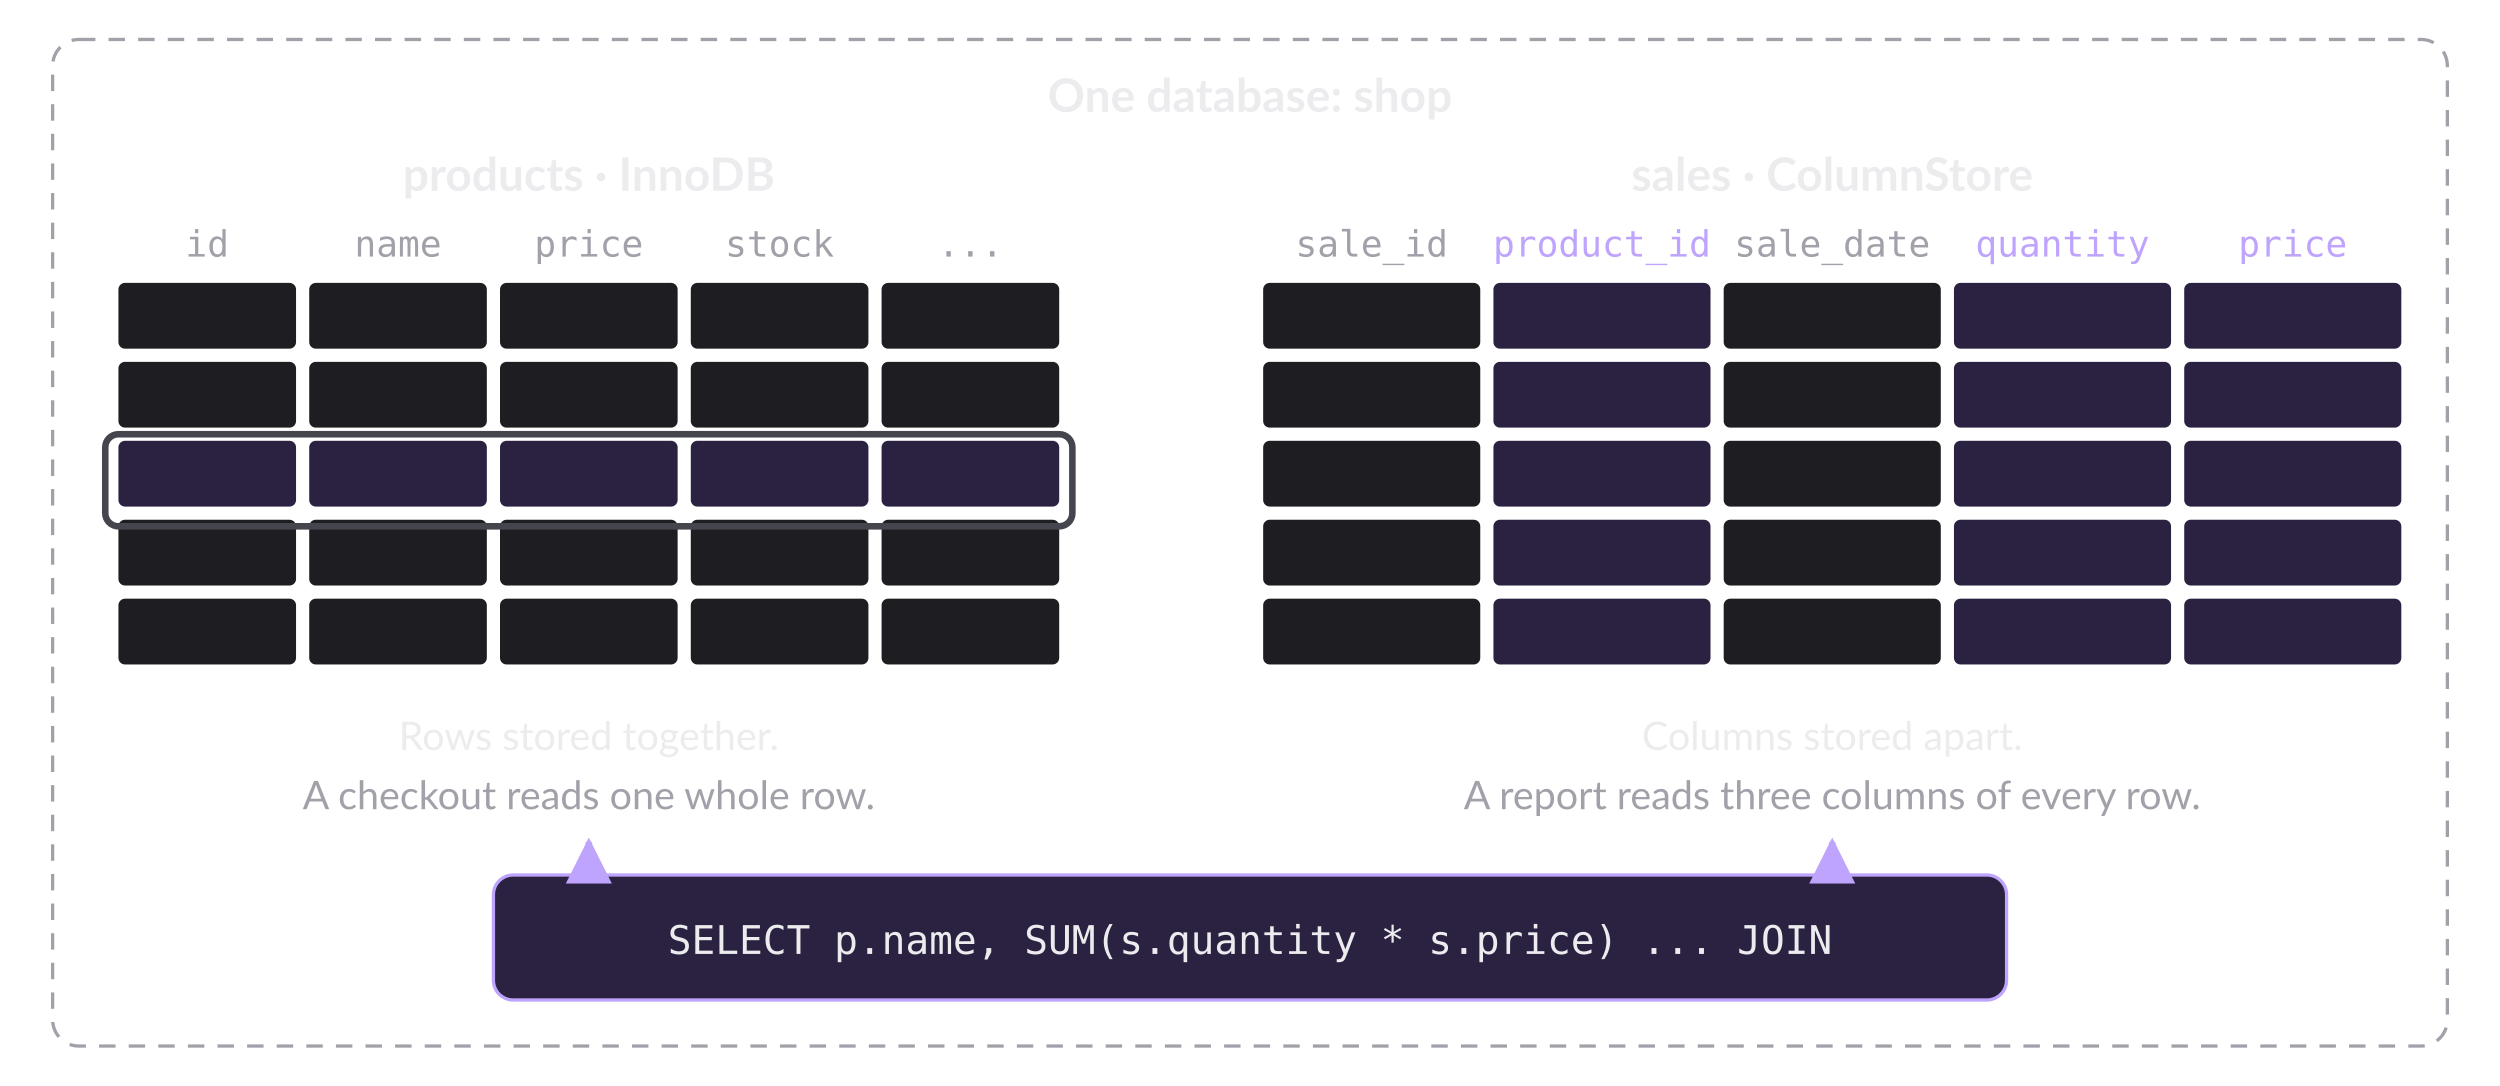
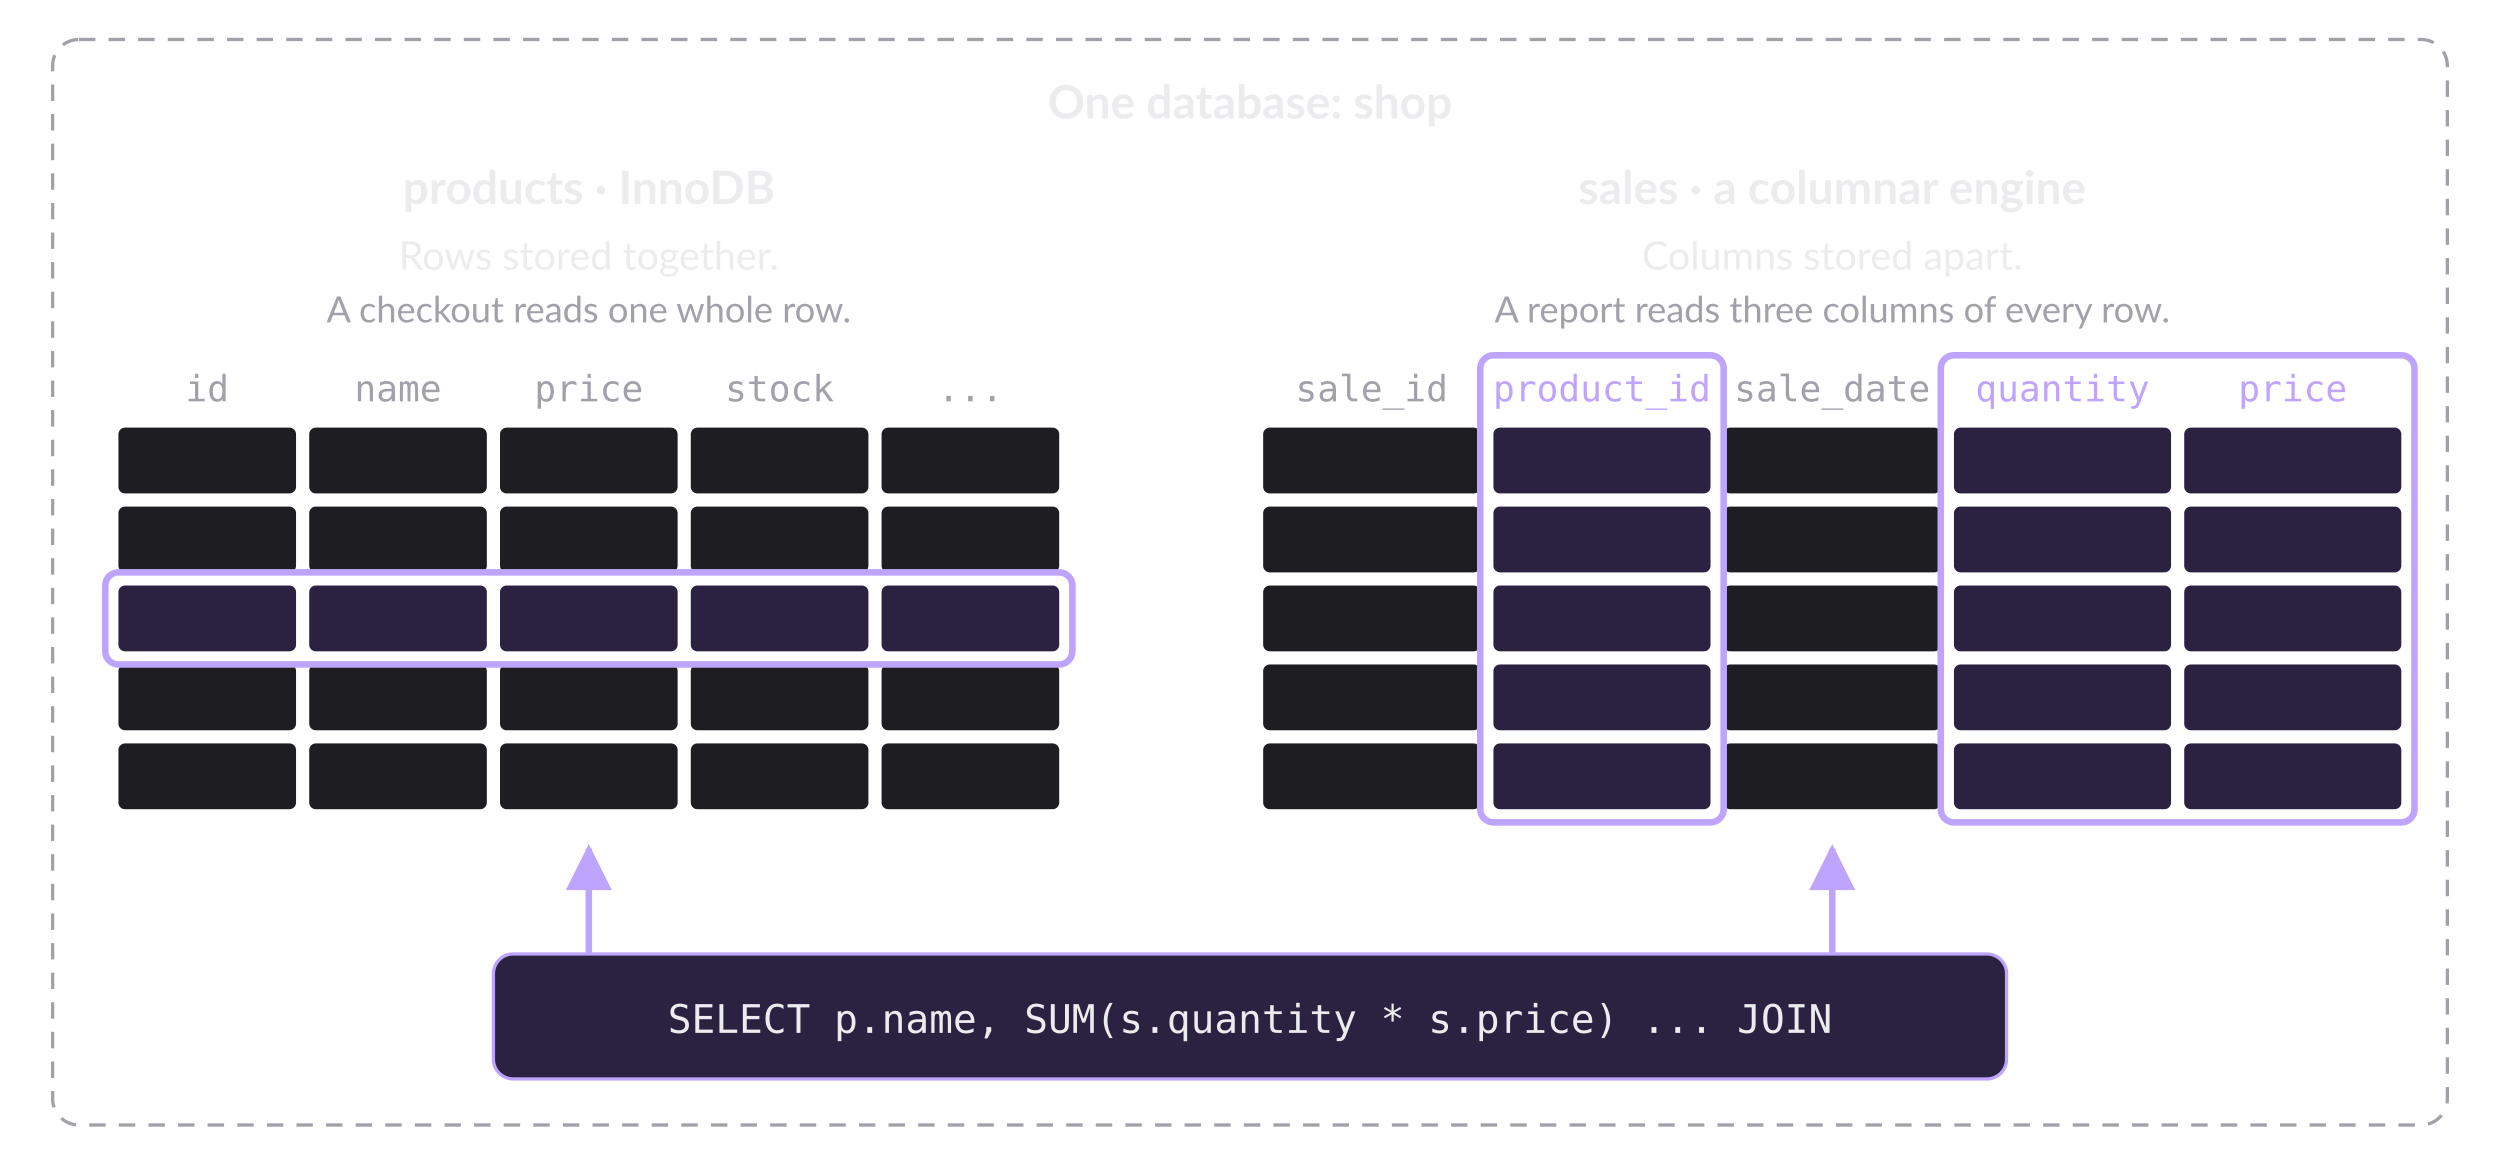
- <svg xmlns="http://www.w3.org/2000/svg" width="760" height="330" viewBox="0 0 760 330" role="img" aria-label="One database, two storage engines. The products table uses InnoDB and stores whole rows together, so a checkout reads one complete row. The sales table uses ColumnStore and stores each column apart, so a revenue report reads only the product_id, quantity, and price columns. One SELECT joins both tables.">
+ <svg xmlns="http://www.w3.org/2000/svg" width="760" height="354" viewBox="0 0 760 354" role="img" aria-label="One database, two storage engines. The products table uses InnoDB, which stores whole rows together, so a checkout reads one complete row. The sales table uses a columnar engine, which stores each column apart, so a revenue report reads only the product_id, quantity, and price columns. One SELECT joins both tables.">
  <defs>
    <marker id="a" viewBox="0 0 10 10" refX="9" refY="5" markerWidth="7" markerHeight="7" orient="auto-start-reverse">
      <path class="mk" d="M0,0 L10,5 L0,10 z" />
    </marker>
    <marker id="ac" viewBox="0 0 10 10" refX="9" refY="5" markerWidth="7" markerHeight="7" orient="auto-start-reverse">
      <path class="mkacc" d="M0,0 L10,5 L0,10 z" />
    </marker>
  </defs>
  <style>
  text { fill: #ececef; font: 13px Lato, "Helvetica Neue", Arial, sans-serif; }
  .mono { font-family: "JetBrains Mono", Menlo, Consolas, monospace; font-size: 12px; font-variant-ligatures: none; }
  .t { font-weight: 700; font-size: 14px; } .sm { font-size: 12px; } .xs { font-size: 11px; }
  .mut { fill: #a1a1aa; } .acct { fill: #BEA4FD; }
  .box { fill: #1e1e22; stroke: #45454d; } .plain { fill: none; stroke: #45454d; }
  .accbox { fill: #2b2242; stroke: #BEA4FD; } .frame { fill: none; stroke: #a1a1aa; stroke-dasharray: 5 4; }
  .ln { fill: none; stroke: #ececef; stroke-width: 1.4; } .dash { stroke-dasharray: 5 4; }
  .acc { stroke: #BEA4FD; stroke-width: 2; } .mut-ln { stroke: #a1a1aa; }
  .fillacc { fill: #BEA4FD; } .fillsoft { fill: #2b2242; } .fillpanel { fill: #1e1e22; }
  .halo { paint-order: stroke; stroke: #111113; stroke-width: 4px; stroke-linejoin: round; }
  .on { fill: #18181b; } .cmd { font-size: 10.5px; font-variant-ligatures: none; }
  .mk { fill: #ececef; } .mkacc { fill: #BEA4FD; }
</style>
-   <rect class="frame" x="16" y="12" width="728" height="306" rx="8" />
-   <text class="t" x="380" y="34" text-anchor="middle">One database: shop</text>
-   <text class="t" x="179" y="58" text-anchor="middle">products  ·  InnoDB</text>
-   <text class="t" x="557" y="58" text-anchor="middle">sales  ·  ColumnStore</text>
-   <text class="mono xs mut" x="63" y="78" text-anchor="middle">id</text>
-   <text class="mono xs mut" x="121" y="78" text-anchor="middle">name</text>
-   <text class="mono xs mut" x="179" y="78" text-anchor="middle">price</text>
-   <text class="mono xs mut" x="237" y="78" text-anchor="middle">stock</text>
-   <text class="mono xs mut" x="295" y="78" text-anchor="middle">...</text>
-   <text class="mono xs mut" x="417" y="78" text-anchor="middle">sale_id</text>
-   <text class="mono xs acct" x="487" y="78" text-anchor="middle">product_id</text>
-   <text class="mono xs mut" x="557" y="78" text-anchor="middle">sale_date</text>
-   <text class="mono xs acct" x="627" y="78" text-anchor="middle">quantity</text>
-   <text class="mono xs acct" x="697" y="78" text-anchor="middle">price</text>
-   <rect class="fillpanel" x="36" y="86" width="54" height="20" rx="2" />
-   <rect class="fillpanel" x="94" y="86" width="54" height="20" rx="2" />
-   <rect class="fillpanel" x="152" y="86" width="54" height="20" rx="2" />
-   <rect class="fillpanel" x="210" y="86" width="54" height="20" rx="2" />
-   <rect class="fillpanel" x="268" y="86" width="54" height="20" rx="2" />
-   <rect class="fillpanel" x="36" y="110" width="54" height="20" rx="2" />
-   <rect class="fillpanel" x="94" y="110" width="54" height="20" rx="2" />
-   <rect class="fillpanel" x="152" y="110" width="54" height="20" rx="2" />
-   <rect class="fillpanel" x="210" y="110" width="54" height="20" rx="2" />
-   <rect class="fillpanel" x="268" y="110" width="54" height="20" rx="2" />
-   <rect class="fillsoft" x="36" y="134" width="54" height="20" rx="2" />
-   <rect class="fillsoft" x="94" y="134" width="54" height="20" rx="2" />
-   <rect class="fillsoft" x="152" y="134" width="54" height="20" rx="2" />
-   <rect class="fillsoft" x="210" y="134" width="54" height="20" rx="2" />
-   <rect class="fillsoft" x="268" y="134" width="54" height="20" rx="2" />
-   <rect class="fillpanel" x="36" y="158" width="54" height="20" rx="2" />
-   <rect class="fillpanel" x="94" y="158" width="54" height="20" rx="2" />
-   <rect class="fillpanel" x="152" y="158" width="54" height="20" rx="2" />
-   <rect class="fillpanel" x="210" y="158" width="54" height="20" rx="2" />
-   <rect class="fillpanel" x="268" y="158" width="54" height="20" rx="2" />
-   <rect class="fillpanel" x="36" y="182" width="54" height="20" rx="2" />
-   <rect class="fillpanel" x="94" y="182" width="54" height="20" rx="2" />
-   <rect class="fillpanel" x="152" y="182" width="54" height="20" rx="2" />
-   <rect class="fillpanel" x="210" y="182" width="54" height="20" rx="2" />
-   <rect class="fillpanel" x="268" y="182" width="54" height="20" rx="2" />
-   <rect class="plain" x="32" y="132" width="294" height="28" rx="4" style="stroke-width:2" />
-   <rect class="fillpanel" x="384" y="86" width="66" height="20" rx="2" />
-   <rect class="fillsoft" x="454" y="86" width="66" height="20" rx="2" />
-   <rect class="fillpanel" x="524" y="86" width="66" height="20" rx="2" />
-   <rect class="fillsoft" x="594" y="86" width="66" height="20" rx="2" />
-   <rect class="fillsoft" x="664" y="86" width="66" height="20" rx="2" />
-   <rect class="fillpanel" x="384" y="110" width="66" height="20" rx="2" />
-   <rect class="fillsoft" x="454" y="110" width="66" height="20" rx="2" />
-   <rect class="fillpanel" x="524" y="110" width="66" height="20" rx="2" />
-   <rect class="fillsoft" x="594" y="110" width="66" height="20" rx="2" />
-   <rect class="fillsoft" x="664" y="110" width="66" height="20" rx="2" />
-   <rect class="fillpanel" x="384" y="134" width="66" height="20" rx="2" />
-   <rect class="fillsoft" x="454" y="134" width="66" height="20" rx="2" />
-   <rect class="fillpanel" x="524" y="134" width="66" height="20" rx="2" />
-   <rect class="fillsoft" x="594" y="134" width="66" height="20" rx="2" />
-   <rect class="fillsoft" x="664" y="134" width="66" height="20" rx="2" />
-   <rect class="fillpanel" x="384" y="158" width="66" height="20" rx="2" />
-   <rect class="fillsoft" x="454" y="158" width="66" height="20" rx="2" />
-   <rect class="fillpanel" x="524" y="158" width="66" height="20" rx="2" />
-   <rect class="fillsoft" x="594" y="158" width="66" height="20" rx="2" />
-   <rect class="fillsoft" x="664" y="158" width="66" height="20" rx="2" />
-   <rect class="fillpanel" x="384" y="182" width="66" height="20" rx="2" />
-   <rect class="fillsoft" x="454" y="182" width="66" height="20" rx="2" />
-   <rect class="fillpanel" x="524" y="182" width="66" height="20" rx="2" />
-   <rect class="fillsoft" x="594" y="182" width="66" height="20" rx="2" />
-   <rect class="fillsoft" x="664" y="182" width="66" height="20" rx="2" />
-   <text class="sm" x="179" y="228" text-anchor="middle">Rows stored together.</text>
-   <text class="sm mut" x="179" y="246" text-anchor="middle">A checkout reads one whole row.</text>
-   <text class="sm" x="557" y="228" text-anchor="middle">Columns stored apart.</text>
-   <text class="sm mut" x="557" y="246" text-anchor="middle">A report reads three columns of every row.</text>
-   <rect class="accbox" x="150" y="266" width="460" height="38" rx="6" />
-   <text class="mono sm" x="380" y="290" text-anchor="middle">SELECT p.name, SUM(s.quantity * s.price) ... JOIN</text>
-   <path class="ln acc" d="M179,266 V256" marker-end="url(#ac)" />
-   <path class="ln acc" d="M557,266 V256" marker-end="url(#ac)" />
+   <rect class="frame" x="16" y="12" width="728" height="330" rx="8" />
+   <text class="t" x="380" y="36" text-anchor="middle">One database: shop</text>
+   <text class="t" x="179" y="62" text-anchor="middle">products  ·  InnoDB</text>
+   <text class="sm" x="179" y="82" text-anchor="middle">Rows stored together.</text>
+   <text class="xs mut" x="179" y="98" text-anchor="middle">A checkout reads one whole row.</text>
+   <text class="t" x="557" y="62" text-anchor="middle">sales  ·  a columnar engine</text>
+   <text class="sm" x="557" y="82" text-anchor="middle">Columns stored apart.</text>
+   <text class="xs mut" x="557" y="98" text-anchor="middle">A report reads three columns of every row.</text>
+   <text class="mono xs mut" x="63" y="122" text-anchor="middle">id</text>
+   <text class="mono xs mut" x="121" y="122" text-anchor="middle">name</text>
+   <text class="mono xs mut" x="179" y="122" text-anchor="middle">price</text>
+   <text class="mono xs mut" x="237" y="122" text-anchor="middle">stock</text>
+   <text class="mono xs mut" x="295" y="122" text-anchor="middle">...</text>
+   <text class="mono xs mut" x="417" y="122" text-anchor="middle">sale_id</text>
+   <text class="mono xs acct" x="487" y="122" text-anchor="middle" font-weight="700">product_id</text>
+   <text class="mono xs mut" x="557" y="122" text-anchor="middle">sale_date</text>
+   <text class="mono xs acct" x="627" y="122" text-anchor="middle" font-weight="700">quantity</text>
+   <text class="mono xs acct" x="697" y="122" text-anchor="middle" font-weight="700">price</text>
+   <rect class="fillpanel" x="36" y="130" width="54" height="20" rx="2" />
+   <rect class="fillpanel" x="94" y="130" width="54" height="20" rx="2" />
+   <rect class="fillpanel" x="152" y="130" width="54" height="20" rx="2" />
+   <rect class="fillpanel" x="210" y="130" width="54" height="20" rx="2" />
+   <rect class="fillpanel" x="268" y="130" width="54" height="20" rx="2" />
+   <rect class="fillpanel" x="36" y="154" width="54" height="20" rx="2" />
+   <rect class="fillpanel" x="94" y="154" width="54" height="20" rx="2" />
+   <rect class="fillpanel" x="152" y="154" width="54" height="20" rx="2" />
+   <rect class="fillpanel" x="210" y="154" width="54" height="20" rx="2" />
+   <rect class="fillpanel" x="268" y="154" width="54" height="20" rx="2" />
+   <rect class="fillsoft" x="36" y="178" width="54" height="20" rx="2" />
+   <rect class="fillsoft" x="94" y="178" width="54" height="20" rx="2" />
+   <rect class="fillsoft" x="152" y="178" width="54" height="20" rx="2" />
+   <rect class="fillsoft" x="210" y="178" width="54" height="20" rx="2" />
+   <rect class="fillsoft" x="268" y="178" width="54" height="20" rx="2" />
+   <rect class="fillpanel" x="36" y="202" width="54" height="20" rx="2" />
+   <rect class="fillpanel" x="94" y="202" width="54" height="20" rx="2" />
+   <rect class="fillpanel" x="152" y="202" width="54" height="20" rx="2" />
+   <rect class="fillpanel" x="210" y="202" width="54" height="20" rx="2" />
+   <rect class="fillpanel" x="268" y="202" width="54" height="20" rx="2" />
+   <rect class="fillpanel" x="36" y="226" width="54" height="20" rx="2" />
+   <rect class="fillpanel" x="94" y="226" width="54" height="20" rx="2" />
+   <rect class="fillpanel" x="152" y="226" width="54" height="20" rx="2" />
+   <rect class="fillpanel" x="210" y="226" width="54" height="20" rx="2" />
+   <rect class="fillpanel" x="268" y="226" width="54" height="20" rx="2" />
+   <rect class="plain acc" x="32" y="174" width="294" height="28" rx="4" />
+   <rect class="fillpanel" x="384" y="130" width="66" height="20" rx="2" />
+   <rect class="fillsoft" x="454" y="130" width="66" height="20" rx="2" />
+   <rect class="fillpanel" x="524" y="130" width="66" height="20" rx="2" />
+   <rect class="fillsoft" x="594" y="130" width="66" height="20" rx="2" />
+   <rect class="fillsoft" x="664" y="130" width="66" height="20" rx="2" />
+   <rect class="fillpanel" x="384" y="154" width="66" height="20" rx="2" />
+   <rect class="fillsoft" x="454" y="154" width="66" height="20" rx="2" />
+   <rect class="fillpanel" x="524" y="154" width="66" height="20" rx="2" />
+   <rect class="fillsoft" x="594" y="154" width="66" height="20" rx="2" />
+   <rect class="fillsoft" x="664" y="154" width="66" height="20" rx="2" />
+   <rect class="fillpanel" x="384" y="178" width="66" height="20" rx="2" />
+   <rect class="fillsoft" x="454" y="178" width="66" height="20" rx="2" />
+   <rect class="fillpanel" x="524" y="178" width="66" height="20" rx="2" />
+   <rect class="fillsoft" x="594" y="178" width="66" height="20" rx="2" />
+   <rect class="fillsoft" x="664" y="178" width="66" height="20" rx="2" />
+   <rect class="fillpanel" x="384" y="202" width="66" height="20" rx="2" />
+   <rect class="fillsoft" x="454" y="202" width="66" height="20" rx="2" />
+   <rect class="fillpanel" x="524" y="202" width="66" height="20" rx="2" />
+   <rect class="fillsoft" x="594" y="202" width="66" height="20" rx="2" />
+   <rect class="fillsoft" x="664" y="202" width="66" height="20" rx="2" />
+   <rect class="fillpanel" x="384" y="226" width="66" height="20" rx="2" />
+   <rect class="fillsoft" x="454" y="226" width="66" height="20" rx="2" />
+   <rect class="fillpanel" x="524" y="226" width="66" height="20" rx="2" />
+   <rect class="fillsoft" x="594" y="226" width="66" height="20" rx="2" />
+   <rect class="fillsoft" x="664" y="226" width="66" height="20" rx="2" />
+   <rect class="plain acc" x="450" y="108" width="74" height="142" rx="4" />
+   <rect class="plain acc" x="590" y="108" width="144" height="142" rx="4" />
+   <path class="ln acc" d="M179,290 V258" marker-end="url(#ac)" />
+   <path class="ln acc" d="M557,290 V258" marker-end="url(#ac)" />
+   <rect class="accbox" x="150" y="290" width="460" height="38" rx="6" />
+   <text class="mono sm" x="380" y="314" text-anchor="middle">SELECT p.name, SUM(s.quantity * s.price) ... JOIN</text>
</svg>
